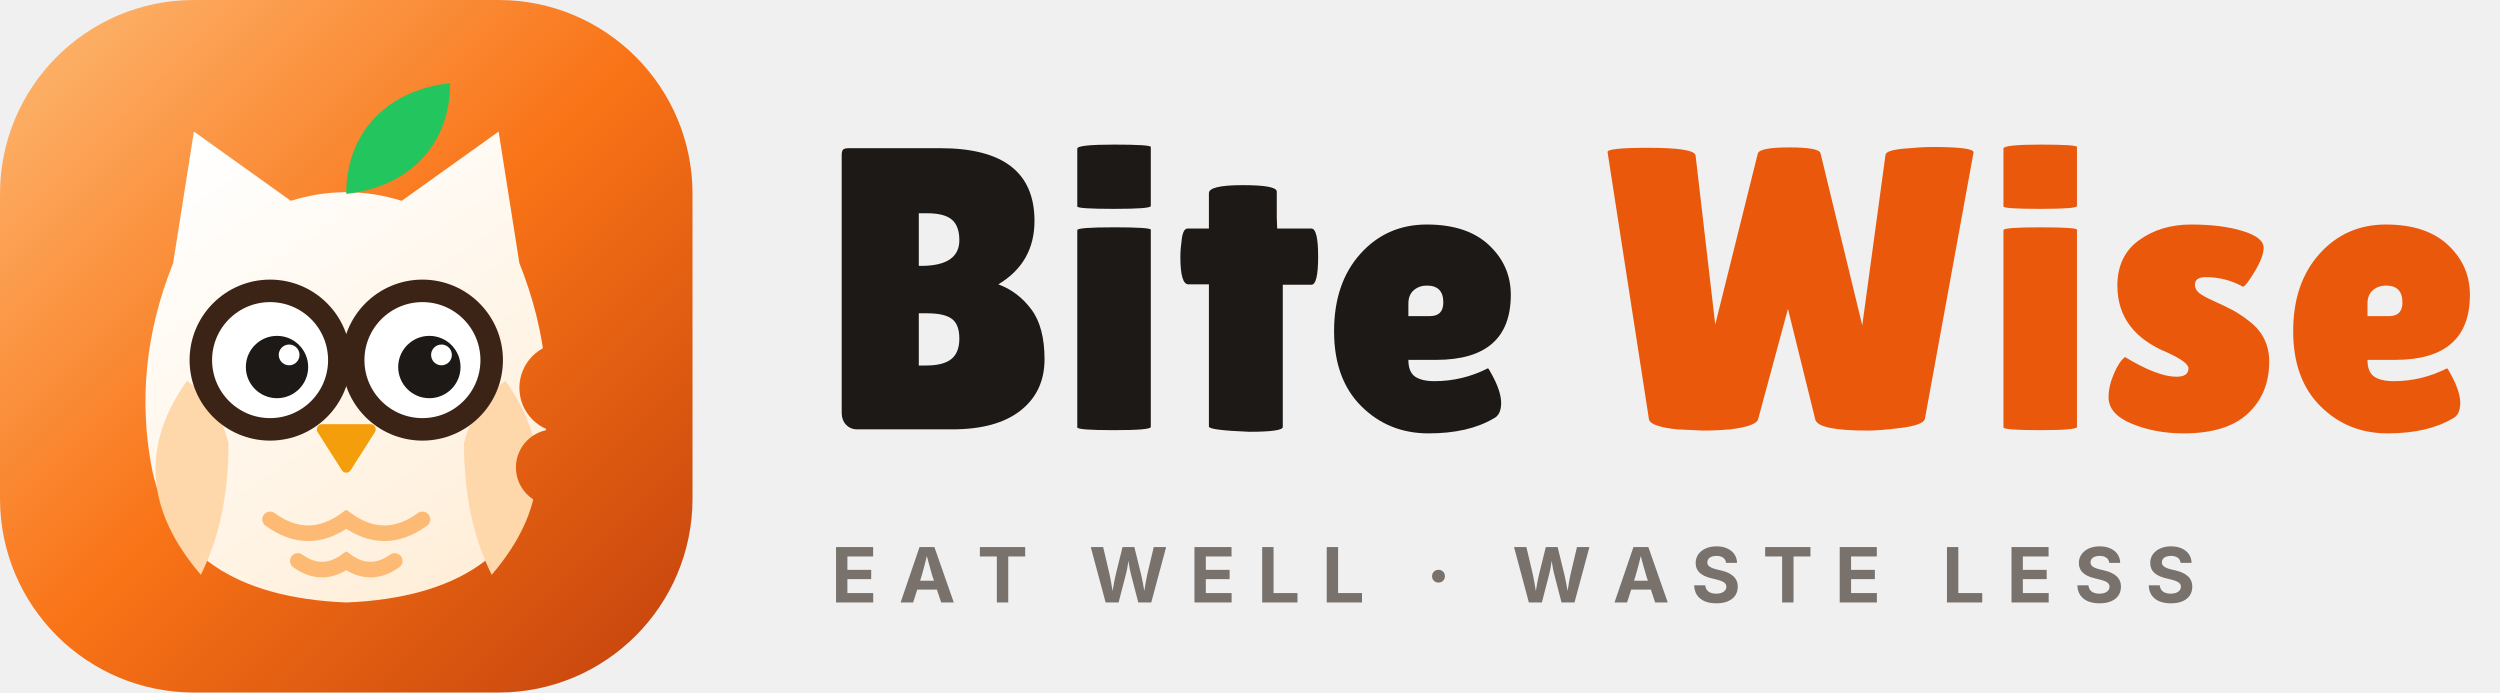
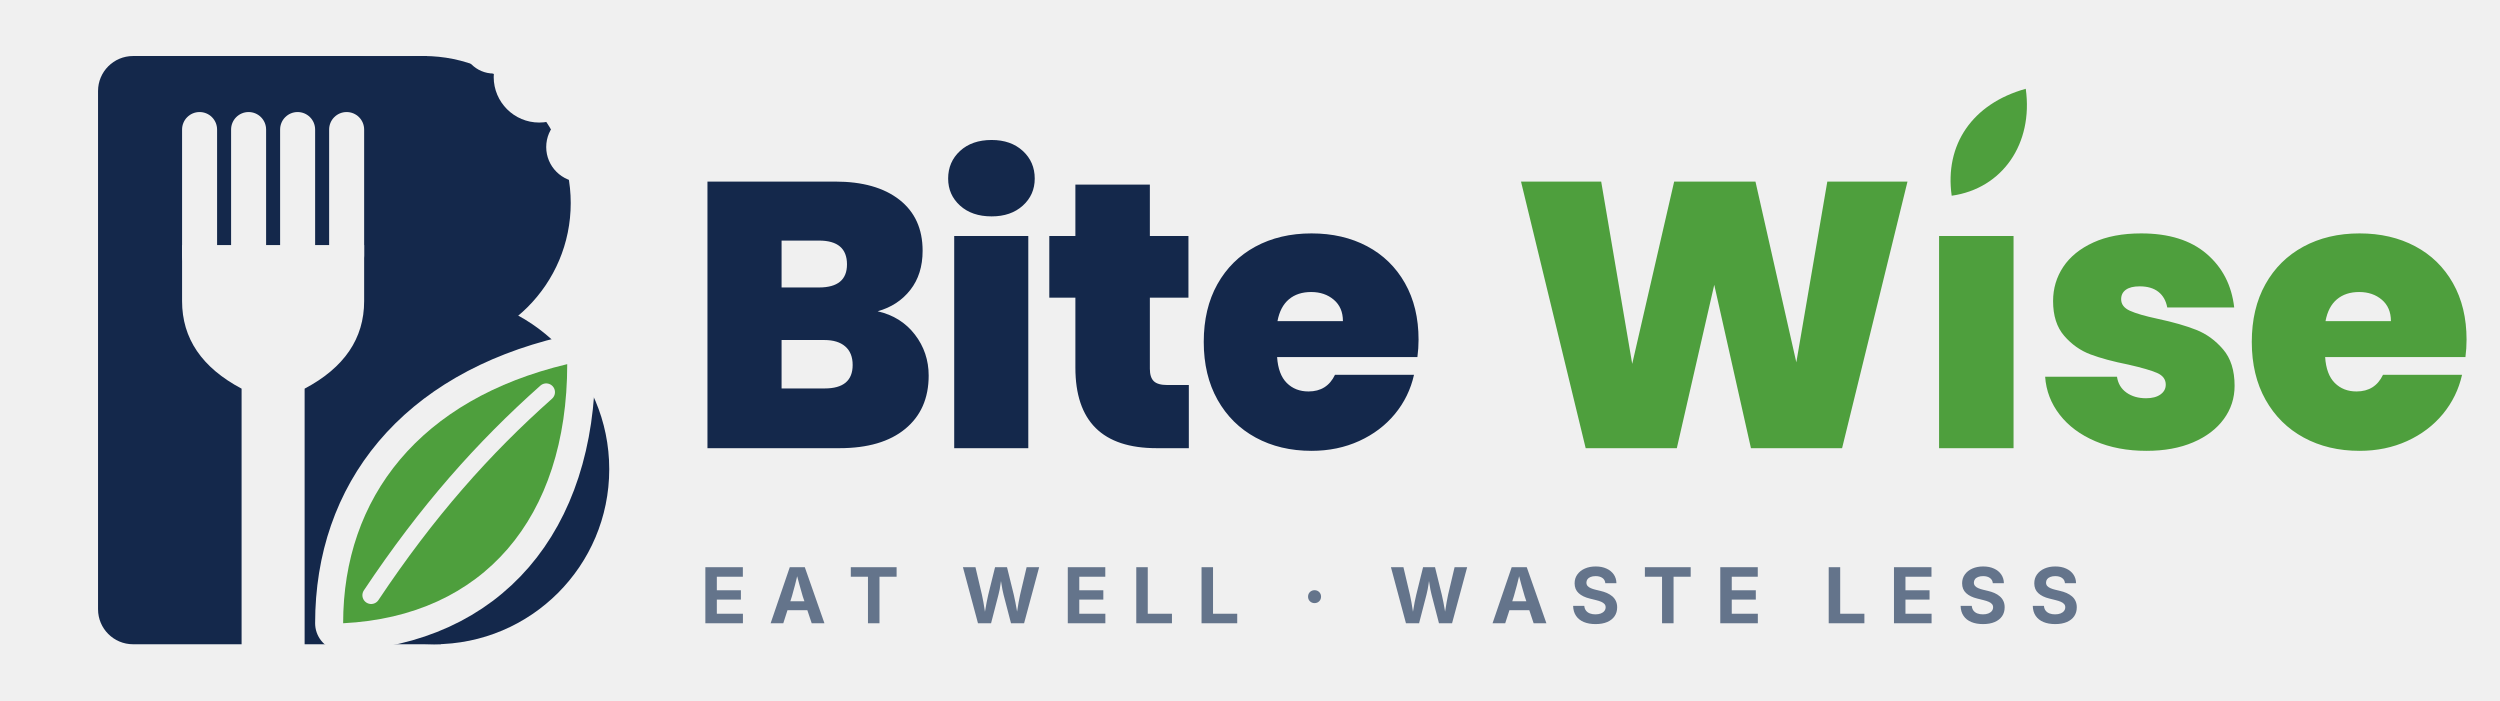
- <svg xmlns="http://www.w3.org/2000/svg" viewBox="0 0 722 200" role="img" aria-label="Bite Wise">
+ <svg xmlns="http://www.w3.org/2000/svg" viewBox="0 0 714 200" role="img" aria-label="Bite Wise">
  <defs>
-     <linearGradient id="logosvg-tile" x1="0" y1="0" x2="200" y2="200" gradientUnits="userSpaceOnUse">
-       <stop offset="0" stop-color="#FDBA74" />
-       <stop offset=".5" stop-color="#F97316" />
-       <stop offset="1" stop-color="#C2410C" />
-     </linearGradient>
-     <linearGradient id="logosvg-body" x1="60" y1="40" x2="150" y2="175" gradientUnits="userSpaceOnUse">
-       <stop offset="0" stop-color="#FFFFFF" />
-       <stop offset="1" stop-color="#FFEDD5" />
-     </linearGradient>
-     <mask id="logosvg-bite" maskUnits="userSpaceOnUse" x="0" y="0" width="200" height="200">
+     <mask id="logosvg-b" maskUnits="userSpaceOnUse" x="0" y="0" width="200" height="200">
+       <rect x="28" y="16" width="84" height="168" rx="10" fill="#fff" />
+       <rect x="96" y="16" width="26" height="84" fill="#fff" />
+       <circle cx="121" cy="58" r="42" fill="#fff" />
+       <rect x="96" y="92" width="30" height="92" fill="#fff" />
+       <circle cx="124" cy="134" r="50" fill="#fff" />
+       <circle cx="154" cy="22" r="13" fill="#000" />
+       <circle cx="166" cy="42" r="10" fill="#000" />
+       <circle cx="141" cy="12" r="9" fill="#000" />
+       <g fill="#000">
+         <rect x="52" y="32" width="10" height="46" rx="5" />
+         <rect x="66" y="32" width="10" height="46" rx="5" />
+         <rect x="80" y="32" width="10" height="46" rx="5" />
+         <rect x="94" y="32" width="10" height="46" rx="5" />
+         <path d="M52 70 L104 70 L104 86 Q104 102 87 111 L87 200 L69 200 L69 111 Q52 102 52 86 Z" />
+       </g>
+       <path d="M98 178 C 98 142, 120 114, 162 104 C 162 148, 138 176, 98 178 Z" fill="#000" stroke="#000" stroke-width="16" stroke-linejoin="round" />
+     </mask>
+     <mask id="logosvg-v" maskUnits="userSpaceOnUse" x="0" y="0" width="200" height="200">
      <rect width="200" height="200" fill="#fff" />
-       <circle cx="163" cy="112" r="13" fill="#000" />
-       <circle cx="160" cy="135" r="11" fill="#000" />
+       <path d="M106 170 C 122 146, 138 128, 156 112" fill="none" stroke="#000" stroke-width="5" stroke-linecap="round" />
    </mask>
  </defs>
-   <rect class="tile" width="200" height="200" rx="56" fill="url(#logosvg-tile)" />
-   <g class="mark">
-     <g class="body" mask="url(#logosvg-bite)">
-       <path d="M50 76 L56 38 L84 58 Q100 53 116 58 L144 38 L150 76 Q162 106 156 136 Q148 172 100 174 Q52 172 44 136 Q38 106 50 76 Z" fill="url(#logosvg-body)" />
-       <path d="M54 110 Q34 138 58 166 Q66 150 66 128 Q63 116 54 110 Z" fill="#FED7AA" />
-       <path d="M146 110 Q166 138 142 166 Q134 150 134 128 Q137 116 146 110 Z" fill="#FED7AA" />
-       <path d="M78 150 q11 8 22 0 q11 8 22 0 M86 162 q7 5 14 0 q7 5 14 0" fill="none" stroke="#FDBA74" stroke-width="4.5" stroke-linecap="round" />
-     </g>
-     <path class="leaf" d="M100 56 C 100 38, 112 26, 130 24 C 130 42, 118 54, 100 56 Z" fill="#22C55E" />
-     <g class="eyes">
-       <circle cx="78" cy="104" r="20" fill="#fff" stroke="#3B2416" stroke-width="6.5" />
-       <circle cx="122" cy="104" r="20" fill="#fff" stroke="#3B2416" stroke-width="6.5" />
-       <path d="M98 101 Q100 97 102 101" fill="none" stroke="#3B2416" stroke-width="5" stroke-linecap="round" />
-       <circle cx="80" cy="106" r="9" fill="#1C1917" />
-       <circle cx="124" cy="106" r="9" fill="#1C1917" />
-       <circle cx="83.5" cy="102.5" r="3" fill="#fff" />
-       <circle cx="127.5" cy="102.5" r="3" fill="#fff" />
-     </g>
-     <path class="beak" d="M93 124 L107 124 L100 135 Z" fill="#F59E0B" stroke="#F59E0B" stroke-width="3" stroke-linejoin="round" />
+   <g class="b">
+     <rect width="200" height="200" fill="#14284B" mask="url(#logosvg-b)" />
  </g>
-   <path class="word1" d="M298.76 63.80L298.76 63.80Q298.76 75.86 288.32 82.12L288.32 82.12Q294 84.21 297.83 89.32Q301.66 94.42 301.66 103.76Q301.66 113.10 294.75 118.55Q287.85 124 274.98 124L274.98 124L247.60 124Q245.63 124 244.35 122.67Q243.08 121.33 243.08 119.13L243.08 119.13L243.08 44.89Q243.08 43.61 243.48 43.21Q243.89 42.80 245.16 42.80L245.16 42.80L271.61 42.80Q298.76 42.80 298.76 63.80ZM267.78 61.59L265.35 61.59L265.35 76.79L265.93 76.79Q277.06 76.79 277.06 69.36L277.06 69.36Q277.06 65.30 274.92 63.45Q272.77 61.59 267.78 61.59L267.78 61.59ZM267.78 90.48L265.35 90.48L265.35 105.56L267.44 105.56Q272.42 105.56 274.74 103.70Q277.06 101.84 277.06 97.78Q277.06 93.72 274.92 92.10Q272.77 90.48 267.78 90.48L267.78 90.48ZM332.35 66.35L332.35 123.30Q332.35 124.23 321.74 124.23Q311.12 124.23 311.12 123.42L311.12 123.42L311.12 66.46Q311.12 65.65 321.74 65.65Q332.35 65.65 332.35 66.35L332.35 66.35ZM332.35 42.45L332.35 59.50Q332.35 60.32 321.74 60.32Q311.12 60.32 311.12 59.62L311.12 59.62L311.12 42.92Q311.12 41.76 321.74 41.76Q332.35 41.76 332.35 42.45L332.35 42.45ZM370.47 82.24L370.47 123.30Q370.47 124.70 360.73 124.70L360.73 124.70Q349.13 124.23 349.13 123.19L349.13 123.19L349.13 82.12L343.21 82.12Q340.89 82.12 340.89 74.12L340.89 74.12Q340.89 72.03 341.30 69.02Q341.70 66 342.98 66L342.98 66L349.13 66L349.13 55.79Q349.13 53.47 358.93 53.47Q368.73 53.47 368.73 55.33L368.73 55.33L368.73 62.75L368.85 66L378.71 66Q380.68 66 380.68 74.12Q380.68 82.24 378.71 82.24L378.71 82.24L370.47 82.24ZM431.33 120.87L431.33 120.87Q424.02 125.16 412.54 125.16Q401.05 125.16 393.16 117.33Q385.28 109.50 385.28 95.64Q385.28 81.78 392.87 73.31Q400.47 64.84 412.07 64.84Q423.67 64.84 429.99 70.76Q436.32 76.67 436.32 85.14L436.32 85.14Q436.32 103.93 414.74 103.93L414.74 103.93L406.74 103.93Q406.74 107.41 408.65 108.75Q410.56 110.08 414.28 110.08L414.28 110.08Q422.40 110.08 429.70 106.37L429.70 106.37Q429.82 106.25 430.75 107.99L430.75 107.99Q433.53 112.98 433.53 116.40Q433.53 119.82 431.33 120.87ZM416.83 87.34L416.83 87.34Q416.83 82.47 412.07 82.47L412.07 82.47Q409.87 82.47 408.30 83.81Q406.74 85.14 406.74 87.69L406.74 87.69L406.74 91.29L413 91.29Q416.83 91.29 416.83 87.34Z" fill="#1C1917" />
-   <path class="word2" d="M476.22 121.10L464.27 43.96Q463.92 42.68 475.99 42.68L475.99 42.68Q489.33 42.68 489.68 44.89L489.68 44.89L495.36 93.72L507.66 44.31Q508.24 42.57 516.70 42.57Q525.17 42.57 525.75 44.19L525.75 44.19L537.82 93.96L544.54 44.66Q544.78 43.38 549.88 42.92Q554.98 42.45 558.12 42.45L558.12 42.45Q570.30 42.45 569.95 44.08L569.95 44.08L555.91 120.98Q555.45 122.72 549.30 123.54Q543.15 124.35 539.32 124.35L539.32 124.35Q524.94 124.35 524.24 121.10L524.24 121.10L516.36 89.20L507.77 120.98Q507.31 123.07 499.65 124L499.65 124Q495.71 124.35 491.76 124.35L491.76 124.35L484.34 124Q476.68 123.19 476.22 121.10L476.22 121.10ZM599.83 66.35L599.83 123.30Q599.83 124.23 589.22 124.23Q578.60 124.23 578.60 123.42L578.60 123.42L578.60 66.46Q578.60 65.65 589.22 65.65Q599.83 65.65 599.83 66.35L599.83 66.35ZM599.83 42.45L599.83 59.50Q599.83 60.32 589.22 60.32Q578.60 60.32 578.60 59.62L578.60 59.62L578.60 42.92Q578.60 41.76 589.22 41.76Q599.83 41.76 599.83 42.45L599.83 42.45ZM613.71 103.12L613.71 103.12Q623.10 108.80 628.56 108.80L628.56 108.80Q632.04 108.80 632.04 106.37L632.04 106.37Q632.04 104.63 626.00 101.84L626.00 101.84Q611.50 95.93 611.50 82.47L611.50 82.47Q611.50 73.89 617.77 69.36Q624.03 64.84 632.79 64.84Q641.55 64.84 647.64 66.70Q653.73 68.55 653.73 71.57L653.73 71.57Q653.73 74.12 651.23 78.30Q648.74 82.47 647.81 82.82L647.81 82.82Q642.82 80.04 637.02 80.04L637.02 80.04Q633.89 80.04 633.89 82.24L633.89 82.24Q633.89 83.63 635.11 84.62Q636.33 85.60 639.58 87.05Q642.82 88.50 644.97 89.66Q647.12 90.82 649.78 92.91L649.78 92.91Q655.35 97.32 655.35 104.40L655.35 104.40Q655.35 113.68 649.20 119.42Q643.06 125.16 630.64 125.16L630.64 125.16Q622.41 125.16 615.68 122.38Q608.95 119.59 608.95 114.72L608.95 114.72Q608.95 111.47 610.52 107.88Q612.08 104.28 613.71 103.12ZM708.32 120.87L708.32 120.87Q701.01 125.16 689.53 125.16Q678.04 125.16 670.16 117.33Q662.27 109.50 662.27 95.64Q662.27 81.78 669.87 73.31Q677.46 64.84 689.06 64.84Q700.66 64.84 706.99 70.76Q713.31 76.67 713.31 85.14L713.31 85.14Q713.31 103.93 691.73 103.93L691.73 103.93L683.73 103.93Q683.73 107.41 685.64 108.75Q687.56 110.08 691.27 110.08L691.27 110.08Q699.39 110.08 706.70 106.37L706.70 106.37Q706.81 106.25 707.74 107.99L707.74 107.99Q710.52 112.98 710.52 116.40Q710.52 119.82 708.32 120.87ZM693.82 87.34L693.82 87.34Q693.82 82.47 689.06 82.47L689.06 82.47Q686.86 82.47 685.29 83.81Q683.73 85.14 683.73 87.69L683.73 87.69L683.73 91.29L689.99 91.29Q693.82 91.29 693.82 87.34Z" fill="#EA580C" />
-   <path class="tagline" d="M252.18 174L241.45 174L241.45 157.99L252.16 157.99L252.16 160.71L244.73 160.71L244.73 164.58L251.60 164.58L251.60 167.25L244.73 167.25L244.73 171.28L252.18 171.28L252.18 174ZM263.71 174L260.09 174L265.56 157.99L269.85 157.99L275.46 174L271.82 174L270.58 170.28L264.90 170.28L263.71 174ZM265.72 167.72L269.74 167.72L269.25 166.28Q268.79 164.78 268.32 163L268.32 163Q268.01 161.85 267.67 160.57L267.67 160.57Q267.35 161.87 267.07 163.02L267.07 163.02Q266.62 164.82 266.18 166.28L266.18 166.28L265.72 167.72ZM287.89 160.71L282.99 160.71L282.99 157.99L296.07 157.99L296.07 160.71L291.18 160.71L291.18 174L287.89 174L287.89 160.71ZM323.05 174L319.31 174L315.01 157.99L318.59 157.99L320.44 165.87Q320.67 166.86 320.86 167.98Q321.05 169.10 321.23 170.23L321.23 170.23Q321.27 170.48 321.30 170.71L321.30 170.71Q321.35 170.48 321.39 170.23L321.39 170.23Q321.58 169.10 321.79 167.98Q321.99 166.86 322.24 165.87L322.24 165.87L324.19 157.99L327.60 157.99L329.54 165.87Q329.79 166.86 329.99 167.98Q330.20 169.10 330.40 170.23L330.40 170.23Q330.43 170.47 330.48 170.68L330.48 170.68Q330.51 170.47 330.55 170.23L330.55 170.23Q330.72 169.10 330.92 167.98Q331.12 166.86 331.34 165.87L331.34 165.87L333.20 157.99L336.78 157.99L332.48 174L328.74 174L326.61 165.81Q326.27 164.45 326.03 162.86L326.03 162.86Q325.96 162.40 325.88 161.94L325.88 161.94Q325.82 162.37 325.76 162.80L325.76 162.80Q325.55 164.36 325.17 165.81L325.17 165.81L323.05 174ZM355.69 174L344.96 174L344.96 157.99L355.67 157.99L355.67 160.71L348.24 160.71L348.24 164.58L355.11 164.58L355.11 167.25L348.24 167.25L348.24 171.28L355.69 171.28L355.69 174ZM374.71 174L364.52 174L364.52 157.99L367.80 157.99L367.80 171.28L374.71 171.28L374.71 174ZM393.35 174L383.16 174L383.16 157.99L386.44 157.99L386.44 171.28L393.35 171.28L393.35 174ZM415.44 168.25L415.44 168.25Q414.65 168.25 414.11 167.72Q413.58 167.19 413.58 166.41L413.58 166.41Q413.58 165.62 414.11 165.09Q414.65 164.56 415.44 164.56L415.44 164.56Q416.22 164.56 416.76 165.09Q417.29 165.62 417.29 166.41L417.29 166.41Q417.29 167.19 416.76 167.72Q416.22 168.25 415.44 168.25ZM445.29 174L441.54 174L437.25 157.99L440.82 157.99L442.68 165.87Q442.91 166.86 443.10 167.98Q443.28 169.10 443.47 170.23L443.47 170.23Q443.51 170.48 443.54 170.71L443.54 170.71Q443.58 170.48 443.63 170.23L443.63 170.23Q443.82 169.10 444.02 167.98Q444.23 166.86 444.48 165.87L444.48 165.87L446.43 157.99L449.84 157.99L451.78 165.87Q452.03 166.86 452.23 167.98Q452.44 169.10 452.64 170.23L452.64 170.23Q452.67 170.47 452.71 170.68L452.71 170.68Q452.75 170.47 452.79 170.23L452.79 170.23Q452.96 169.10 453.16 167.98Q453.36 166.86 453.57 165.87L453.57 165.87L455.43 157.99L459.02 157.99L454.71 174L450.97 174L448.85 165.81Q448.50 164.45 448.27 162.86L448.27 162.86Q448.19 162.40 448.12 161.94L448.12 161.94Q448.05 162.37 448.00 162.80L448.00 162.80Q447.78 164.36 447.41 165.81L447.41 165.81L445.29 174ZM469.89 174L466.27 174L471.74 157.99L476.04 157.99L481.65 174L478.00 174L476.77 170.28L471.09 170.28L469.89 174ZM471.90 167.72L475.92 167.72L475.44 166.28Q474.97 164.78 474.50 163L474.50 163Q474.19 161.85 473.86 160.57L473.86 160.57Q473.53 161.87 473.26 163.02L473.26 163.02Q472.80 164.82 472.36 166.28L472.36 166.28L471.90 167.72ZM495.69 174.24L495.69 174.24Q493.76 174.24 492.34 173.65Q490.92 173.05 490.12 171.89Q489.33 170.73 489.28 169.04L489.28 169.04L492.47 169.04Q492.54 169.84 492.96 170.39Q493.38 170.93 494.08 171.20Q494.77 171.46 495.65 171.46L495.65 171.46Q496.54 171.46 497.19 171.21Q497.84 170.96 498.20 170.50Q498.57 170.04 498.57 169.42L498.57 169.42Q498.57 168.88 498.24 168.51Q497.91 168.13 497.30 167.87Q496.69 167.60 495.81 167.39L495.81 167.39L494.04 166.95Q492.01 166.46 490.86 165.40Q489.71 164.34 489.71 162.60L489.71 162.60Q489.71 161.15 490.49 160.07Q491.27 158.98 492.63 158.38Q493.99 157.78 495.73 157.78L495.73 157.78Q497.50 157.78 498.82 158.39Q500.14 158.99 500.89 160.07Q501.63 161.15 501.65 162.56L501.65 162.56L498.48 162.56Q498.39 161.59 497.66 161.07Q496.92 160.54 495.70 160.54L495.70 160.54Q494.87 160.54 494.28 160.78Q493.69 161.01 493.38 161.43Q493.08 161.85 493.08 162.39L493.08 162.39Q493.08 162.98 493.43 163.37Q493.79 163.76 494.38 164.00Q494.97 164.25 495.63 164.41L495.63 164.41L497.08 164.76Q498.09 164.99 498.96 165.37Q499.83 165.76 500.49 166.32Q501.14 166.89 501.50 167.66Q501.86 168.44 501.86 169.45L501.86 169.45Q501.86 170.90 501.13 171.98Q500.40 173.05 499.02 173.65Q497.63 174.24 495.69 174.24ZM514.68 160.71L509.78 160.71L509.78 157.99L522.86 157.99L522.86 160.71L517.97 160.71L517.97 174L514.68 174L514.68 160.71ZM542.04 174L531.31 174L531.31 157.99L542.02 157.99L542.02 160.71L534.59 160.71L534.59 164.58L541.46 164.58L541.46 167.25L534.59 167.25L534.59 171.28L542.04 171.28L542.04 174ZM572.47 174L562.28 174L562.28 157.99L565.56 157.99L565.56 171.28L572.47 171.28L572.47 174ZM591.66 174L580.92 174L580.92 157.99L591.63 157.99L591.63 160.71L584.20 160.71L584.20 164.58L591.08 164.58L591.08 167.25L584.20 167.25L584.20 171.28L591.66 171.28L591.66 174ZM606.35 174.24L606.35 174.24Q604.43 174.24 603.01 173.65Q601.58 173.05 600.79 171.89Q599.99 170.73 599.95 169.04L599.95 169.04L603.14 169.04Q603.21 169.84 603.62 170.39Q604.04 170.93 604.74 171.20Q605.44 171.46 606.32 171.46L606.32 171.46Q607.20 171.46 607.85 171.21Q608.50 170.96 608.87 170.50Q609.23 170.04 609.23 169.42L609.23 169.42Q609.23 168.88 608.90 168.51Q608.58 168.13 607.96 167.87Q607.35 167.60 606.47 167.39L606.47 167.39L604.71 166.95Q602.68 166.46 601.53 165.40Q600.38 164.34 600.38 162.60L600.38 162.60Q600.38 161.15 601.16 160.07Q601.94 158.98 603.30 158.38Q604.66 157.78 606.40 157.78L606.40 157.78Q608.17 157.78 609.49 158.39Q610.81 158.99 611.55 160.07Q612.29 161.15 612.31 162.56L612.31 162.56L609.15 162.56Q609.06 161.59 608.32 161.07Q607.59 160.54 606.36 160.54L606.36 160.54Q605.54 160.54 604.95 160.78Q604.35 161.01 604.05 161.43Q603.74 161.85 603.74 162.39L603.74 162.39Q603.74 162.98 604.10 163.37Q604.45 163.76 605.04 164.00Q605.63 164.25 606.30 164.41L606.30 164.41L607.75 164.76Q608.76 164.99 609.63 165.37Q610.50 165.76 611.15 166.32Q611.81 166.89 612.17 167.66Q612.53 168.44 612.53 169.45L612.53 169.45Q612.53 170.90 611.80 171.98Q611.07 173.05 609.68 173.65Q608.30 174.24 606.35 174.24ZM626.96 174.24L626.96 174.24Q625.04 174.24 623.61 173.65Q622.19 173.05 621.39 171.89Q620.60 170.73 620.56 169.04L620.56 169.04L623.75 169.04Q623.81 169.84 624.23 170.39Q624.65 170.93 625.35 171.20Q626.04 171.46 626.93 171.46L626.93 171.46Q627.81 171.46 628.46 171.21Q629.11 170.96 629.47 170.50Q629.84 170.04 629.84 169.42L629.84 169.42Q629.84 168.88 629.51 168.51Q629.18 168.13 628.57 167.87Q627.96 167.60 627.08 167.39L627.08 167.39L625.31 166.95Q623.28 166.46 622.13 165.40Q620.99 164.34 620.99 162.60L620.99 162.60Q620.99 161.15 621.76 160.07Q622.54 158.98 623.90 158.38Q625.26 157.78 627.00 157.78L627.00 157.78Q628.77 157.78 630.09 158.39Q631.42 158.99 632.16 160.07Q632.90 161.15 632.92 162.56L632.92 162.56L629.75 162.56Q629.67 161.59 628.93 161.07Q628.19 160.54 626.97 160.54L626.97 160.54Q626.14 160.54 625.55 160.78Q624.96 161.01 624.65 161.43Q624.35 161.85 624.35 162.39L624.35 162.39Q624.35 162.98 624.70 163.37Q625.06 163.76 625.65 164.00Q626.24 164.25 626.90 164.41L626.90 164.41L628.35 164.76Q629.36 164.99 630.23 165.37Q631.10 165.76 631.76 166.32Q632.42 166.89 632.77 167.66Q633.13 168.44 633.13 169.45L633.13 169.45Q633.13 170.90 632.40 171.98Q631.67 173.05 630.29 173.65Q628.90 174.24 626.96 174.24Z" fill="#78716C" />
+   <g class="leaf">
+     <path d="M98 178 C 98 142, 120 114, 162 104 C 162 148, 138 176, 98 178 Z" fill="#4E9F3D" mask="url(#logosvg-v)" />
+   </g>
+   <path class="word1" d="M250.65 88.90Q257.34 90.42 261.29 95.55Q265.23 100.68 265.23 107.26L265.23 107.26Q265.23 116.98 258.53 122.49Q251.84 128 239.74 128L239.74 128L202.05 128L202.05 51.86L238.55 51.86Q250.22 51.86 256.86 57.04Q263.50 62.23 263.50 71.62L263.50 71.62Q263.50 78.32 259.99 82.80Q256.48 87.28 250.65 88.90L250.65 88.90ZM223.22 68.71L223.22 82.10L233.91 82.10Q241.90 82.10 241.90 75.51L241.90 75.51Q241.90 68.71 233.91 68.71L233.91 68.71L223.22 68.71ZM235.53 110.94Q243.52 110.94 243.52 104.24L243.52 104.24Q243.52 100.78 241.41 98.95Q239.31 97.11 235.42 97.11L235.42 97.11L223.22 97.11L223.22 110.94L235.53 110.94ZM283.21 61.80Q277.59 61.80 274.19 58.72Q270.79 55.64 270.79 51.00L270.79 51.00Q270.79 46.24 274.19 43.11Q277.59 39.98 283.21 39.98L283.21 39.98Q288.72 39.98 292.12 43.11Q295.52 46.24 295.52 51.00L295.52 51.00Q295.52 55.64 292.12 58.72Q288.72 61.80 283.21 61.80L283.21 61.80ZM272.52 67.41L293.68 67.41L293.68 128L272.52 128L272.52 67.41ZM333.37 109.96L339.53 109.96L339.53 128L330.35 128Q307.13 128 307.13 105.00L307.13 105.00L307.13 85.02L299.68 85.02L299.68 67.41L307.13 67.41L307.13 52.72L328.40 52.72L328.40 67.41L339.42 67.41L339.42 85.02L328.40 85.02L328.40 105.32Q328.40 107.80 329.54 108.88Q330.67 109.96 333.37 109.96L333.37 109.96ZM405.14 97.00Q405.14 99.49 404.81 101.97L404.81 101.97L364.74 101.97Q365.07 106.94 367.50 109.37Q369.93 111.80 373.71 111.80L373.71 111.80Q379.00 111.80 381.27 107.05L381.27 107.05L403.84 107.05Q402.44 113.31 398.39 118.23Q394.34 123.14 388.18 125.95Q382.02 128.76 374.57 128.76L374.57 128.76Q365.61 128.76 358.64 124.98Q351.68 121.20 347.73 114.18Q343.79 107.16 343.79 97.65L343.79 97.65Q343.79 88.15 347.68 81.18Q351.57 74.22 358.53 70.44Q365.50 66.66 374.57 66.66L374.57 66.66Q383.54 66.66 390.45 70.33Q397.36 74 401.25 80.86Q405.14 87.72 405.14 97.00L405.14 97.00ZM364.85 91.71L383.54 91.71Q383.54 87.82 380.94 85.61Q378.35 83.40 374.46 83.40L374.46 83.40Q370.58 83.40 368.09 85.50Q365.61 87.61 364.85 91.71L364.85 91.71Z" fill="#14284B" />
+   <path class="word2" d="M521.88 51.86L544.78 51.86L526.10 128L500.07 128L489.59 81.34L478.90 128L452.87 128L434.40 51.86L457.30 51.86L466.16 103.92L478.14 51.86L501.36 51.86L513.03 103.48L521.88 51.86ZM553.80 67.41L575.07 67.41L575.07 128L553.80 128L553.80 67.41ZM613.03 128.76Q604.82 128.76 598.40 126.00Q591.97 123.25 588.25 118.44Q584.52 113.64 584.09 107.59L584.09 107.59L604.61 107.59Q605.04 110.50 607.31 112.12Q609.58 113.74 612.92 113.74L612.92 113.74Q615.52 113.74 617.03 112.66Q618.54 111.58 618.54 109.86L618.54 109.86Q618.54 107.59 616.06 106.51Q613.57 105.43 607.85 104.13L607.85 104.13Q601.37 102.84 597.05 101.22Q592.73 99.60 589.54 95.92Q586.36 92.25 586.36 85.99L586.36 85.99Q586.36 80.59 589.27 76.21Q592.19 71.84 597.86 69.25Q603.53 66.66 611.52 66.66L611.52 66.66Q623.40 66.66 630.20 72.49Q637.01 78.32 638.09 87.82L638.09 87.82L618.97 87.82Q618.43 84.91 616.43 83.34Q614.44 81.78 611.09 81.78L611.09 81.78Q608.50 81.78 607.15 82.75Q605.80 83.72 605.80 85.45L605.80 85.45Q605.80 87.61 608.28 88.74Q610.76 89.88 616.27 91.06L616.27 91.06Q622.86 92.47 627.23 94.20Q631.61 95.92 634.90 99.76Q638.20 103.59 638.20 110.18L638.20 110.18Q638.20 115.47 635.12 119.68Q632.04 123.90 626.37 126.33Q620.70 128.76 613.03 128.76L613.03 128.76ZM704.45 97.00Q704.45 99.49 704.13 101.97L704.13 101.97L664.06 101.97Q664.38 106.94 666.81 109.37Q669.24 111.80 673.02 111.80L673.02 111.80Q678.32 111.80 680.58 107.05L680.58 107.05L703.16 107.05Q701.75 113.31 697.70 118.23Q693.65 123.14 687.50 125.95Q681.34 128.76 673.89 128.76L673.89 128.76Q664.92 128.76 657.96 124.98Q650.99 121.20 647.05 114.18Q643.11 107.16 643.11 97.65L643.11 97.65Q643.11 88.15 647.00 81.18Q650.88 74.22 657.85 70.44Q664.82 66.66 673.89 66.66L673.89 66.66Q682.85 66.66 689.76 70.33Q696.68 74 700.56 80.86Q704.45 87.72 704.45 97.00L704.45 97.00ZM664.17 91.71L682.85 91.71Q682.85 87.82 680.26 85.61Q677.67 83.40 673.78 83.40L673.78 83.40Q669.89 83.40 667.41 85.50Q664.92 87.61 664.17 91.71L664.17 91.71Z" fill="#4E9F3D" />
+   <g class="ileaf">
+     <path d="M0 0 C 0 -14, 9 -24, 24 -26 C 24 -11, 14 0, 0 0 Z" transform="translate(557.4 55.9) rotate(-8) scale(1.050)" fill="#4E9F3D" />
+   </g>
+   <path class="tagline" d="M212.18 178L201.45 178L201.45 161.99L212.16 161.99L212.16 164.71L204.73 164.71L204.73 168.58L211.60 168.58L211.60 171.25L204.73 171.25L204.73 175.28L212.18 175.28L212.18 178ZM223.71 178L220.09 178L225.56 161.99L229.85 161.99L235.46 178L231.82 178L230.58 174.28L224.90 174.28L223.71 178ZM225.72 171.72L229.74 171.72L229.25 170.28Q228.79 168.78 228.32 167L228.32 167Q228.01 165.85 227.67 164.57L227.67 164.57Q227.35 165.87 227.07 167.02L227.07 167.02Q226.62 168.82 226.18 170.28L226.18 170.28L225.72 171.72ZM247.89 164.71L242.99 164.71L242.99 161.99L256.07 161.99L256.07 164.71L251.18 164.71L251.18 178L247.89 178L247.89 164.71ZM283.05 178L279.31 178L275.01 161.99L278.59 161.99L280.44 169.87Q280.67 170.86 280.86 171.98Q281.05 173.10 281.23 174.23L281.23 174.23Q281.27 174.48 281.30 174.71L281.30 174.71Q281.35 174.48 281.39 174.23L281.39 174.23Q281.58 173.10 281.79 171.98Q281.99 170.86 282.24 169.87L282.24 169.87L284.19 161.99L287.60 161.99L289.54 169.87Q289.79 170.86 289.99 171.98Q290.20 173.10 290.40 174.23L290.40 174.23Q290.43 174.47 290.48 174.68L290.48 174.68Q290.51 174.47 290.55 174.23L290.55 174.23Q290.72 173.10 290.92 171.98Q291.12 170.86 291.34 169.87L291.34 169.87L293.20 161.99L296.78 161.99L292.48 178L288.74 178L286.61 169.81Q286.27 168.45 286.03 166.86L286.03 166.86Q285.96 166.40 285.88 165.94L285.88 165.94Q285.82 166.37 285.76 166.80L285.76 166.80Q285.55 168.36 285.17 169.81L285.17 169.81L283.05 178ZM315.69 178L304.96 178L304.96 161.99L315.67 161.99L315.67 164.71L308.24 164.71L308.24 168.58L315.11 168.58L315.11 171.25L308.24 171.25L308.24 175.28L315.69 175.28L315.69 178ZM334.71 178L324.52 178L324.52 161.99L327.80 161.99L327.80 175.28L334.71 175.28L334.71 178ZM353.35 178L343.16 178L343.16 161.99L346.44 161.99L346.44 175.28L353.35 175.28L353.35 178ZM375.44 172.25L375.44 172.25Q374.65 172.25 374.11 171.72Q373.58 171.19 373.58 170.41L373.58 170.41Q373.58 169.62 374.11 169.09Q374.65 168.56 375.44 168.56L375.44 168.56Q376.22 168.56 376.76 169.09Q377.29 169.62 377.29 170.41L377.29 170.41Q377.29 171.19 376.76 171.72Q376.22 172.25 375.44 172.25ZM405.29 178L401.54 178L397.25 161.99L400.82 161.99L402.68 169.87Q402.91 170.86 403.10 171.98Q403.28 173.10 403.47 174.23L403.47 174.23Q403.51 174.48 403.54 174.71L403.54 174.71Q403.58 174.48 403.63 174.23L403.63 174.23Q403.82 173.10 404.02 171.98Q404.23 170.86 404.48 169.87L404.48 169.87L406.43 161.99L409.84 161.99L411.78 169.87Q412.03 170.86 412.23 171.98Q412.44 173.10 412.64 174.23L412.64 174.23Q412.67 174.47 412.71 174.68L412.71 174.68Q412.75 174.47 412.79 174.23L412.79 174.23Q412.96 173.10 413.16 171.98Q413.36 170.86 413.57 169.87L413.57 169.87L415.43 161.99L419.02 161.99L414.71 178L410.97 178L408.85 169.81Q408.50 168.45 408.27 166.86L408.27 166.86Q408.19 166.40 408.12 165.94L408.12 165.94Q408.05 166.37 408.00 166.80L408.00 166.80Q407.78 168.36 407.41 169.81L407.41 169.81L405.29 178ZM429.89 178L426.27 178L431.74 161.99L436.04 161.99L441.65 178L438.00 178L436.77 174.28L431.09 174.28L429.89 178ZM431.90 171.72L435.92 171.72L435.44 170.28Q434.97 168.78 434.50 167L434.50 167Q434.19 165.85 433.86 164.57L433.86 164.57Q433.53 165.87 433.26 167.02L433.26 167.02Q432.80 168.82 432.36 170.28L432.36 170.28L431.90 171.72ZM455.69 178.24L455.69 178.24Q453.76 178.24 452.34 177.65Q450.92 177.05 450.12 175.89Q449.33 174.73 449.28 173.04L449.28 173.04L452.47 173.04Q452.54 173.84 452.96 174.39Q453.38 174.93 454.08 175.20Q454.77 175.46 455.65 175.46L455.65 175.46Q456.54 175.46 457.19 175.21Q457.84 174.96 458.20 174.50Q458.57 174.04 458.57 173.42L458.57 173.42Q458.57 172.88 458.24 172.51Q457.91 172.13 457.30 171.87Q456.69 171.60 455.81 171.39L455.81 171.39L454.04 170.95Q452.01 170.46 450.86 169.40Q449.71 168.34 449.71 166.60L449.71 166.60Q449.71 165.15 450.49 164.07Q451.27 162.98 452.63 162.38Q453.99 161.78 455.73 161.78L455.73 161.78Q457.50 161.78 458.82 162.39Q460.14 162.99 460.89 164.07Q461.63 165.15 461.65 166.56L461.65 166.56L458.48 166.56Q458.39 165.59 457.66 165.07Q456.92 164.54 455.70 164.54L455.70 164.54Q454.87 164.54 454.28 164.78Q453.69 165.01 453.38 165.43Q453.08 165.85 453.08 166.39L453.08 166.39Q453.08 166.98 453.43 167.37Q453.79 167.76 454.38 168.00Q454.97 168.25 455.63 168.41L455.63 168.41L457.08 168.76Q458.09 168.99 458.96 169.37Q459.83 169.76 460.49 170.32Q461.14 170.89 461.50 171.66Q461.86 172.44 461.86 173.45L461.86 173.45Q461.86 174.90 461.13 175.98Q460.40 177.05 459.02 177.65Q457.63 178.24 455.69 178.24ZM474.68 164.71L469.78 164.71L469.78 161.99L482.86 161.99L482.86 164.71L477.97 164.71L477.97 178L474.68 178L474.68 164.71ZM502.04 178L491.31 178L491.31 161.99L502.02 161.99L502.02 164.71L494.59 164.71L494.59 168.58L501.46 168.58L501.46 171.25L494.59 171.25L494.59 175.28L502.04 175.28L502.04 178ZM532.47 178L522.28 178L522.28 161.99L525.56 161.99L525.56 175.28L532.47 175.28L532.47 178ZM551.66 178L540.92 178L540.92 161.99L551.63 161.99L551.63 164.71L544.20 164.71L544.20 168.58L551.08 168.58L551.08 171.25L544.20 171.25L544.20 175.28L551.66 175.28L551.66 178ZM566.35 178.24L566.35 178.24Q564.43 178.24 563.01 177.65Q561.58 177.05 560.79 175.89Q559.99 174.73 559.95 173.04L559.95 173.04L563.14 173.04Q563.21 173.84 563.62 174.39Q564.04 174.93 564.74 175.20Q565.44 175.46 566.32 175.46L566.32 175.46Q567.20 175.46 567.85 175.21Q568.50 174.96 568.87 174.50Q569.23 174.04 569.23 173.42L569.23 173.42Q569.23 172.88 568.90 172.51Q568.58 172.13 567.96 171.87Q567.35 171.60 566.47 171.39L566.47 171.39L564.71 170.95Q562.68 170.46 561.53 169.40Q560.38 168.34 560.38 166.60L560.38 166.60Q560.38 165.15 561.16 164.07Q561.94 162.98 563.30 162.38Q564.66 161.78 566.40 161.78L566.40 161.78Q568.17 161.78 569.49 162.39Q570.81 162.99 571.55 164.07Q572.29 165.15 572.31 166.56L572.31 166.56L569.15 166.56Q569.06 165.59 568.32 165.07Q567.59 164.54 566.36 164.54L566.36 164.54Q565.54 164.54 564.95 164.78Q564.35 165.01 564.05 165.43Q563.74 165.85 563.74 166.39L563.74 166.39Q563.74 166.98 564.10 167.37Q564.45 167.76 565.04 168.00Q565.63 168.25 566.30 168.41L566.30 168.41L567.75 168.76Q568.76 168.99 569.63 169.37Q570.50 169.76 571.15 170.32Q571.81 170.89 572.17 171.66Q572.53 172.44 572.53 173.45L572.53 173.45Q572.53 174.90 571.80 175.98Q571.07 177.05 569.68 177.65Q568.30 178.24 566.35 178.24ZM586.96 178.24L586.96 178.24Q585.04 178.24 583.61 177.65Q582.19 177.05 581.39 175.89Q580.60 174.73 580.56 173.04L580.56 173.04L583.75 173.04Q583.81 173.84 584.23 174.39Q584.65 174.93 585.35 175.20Q586.04 175.46 586.93 175.46L586.93 175.46Q587.81 175.46 588.46 175.21Q589.11 174.96 589.47 174.50Q589.84 174.04 589.84 173.42L589.84 173.42Q589.84 172.88 589.51 172.51Q589.18 172.13 588.57 171.87Q587.96 171.60 587.08 171.39L587.08 171.39L585.31 170.95Q583.28 170.46 582.13 169.40Q580.99 168.34 580.99 166.60L580.99 166.60Q580.99 165.15 581.76 164.07Q582.54 162.98 583.90 162.38Q585.26 161.78 587.00 161.78L587.00 161.78Q588.77 161.78 590.09 162.39Q591.42 162.99 592.16 164.07Q592.90 165.15 592.92 166.56L592.92 166.56L589.75 166.56Q589.67 165.59 588.93 165.07Q588.19 164.54 586.97 164.54L586.97 164.54Q586.14 164.54 585.55 164.78Q584.96 165.01 584.65 165.43Q584.35 165.85 584.35 166.39L584.35 166.39Q584.35 166.98 584.70 167.37Q585.06 167.76 585.65 168.00Q586.24 168.25 586.90 168.41L586.90 168.41L588.35 168.76Q589.36 168.99 590.23 169.37Q591.10 169.76 591.76 170.32Q592.42 170.89 592.77 171.66Q593.13 172.44 593.13 173.45L593.13 173.45Q593.13 174.90 592.40 175.98Q591.67 177.05 590.29 177.65Q588.90 178.24 586.96 178.24Z" fill="#64748B" />
</svg>
